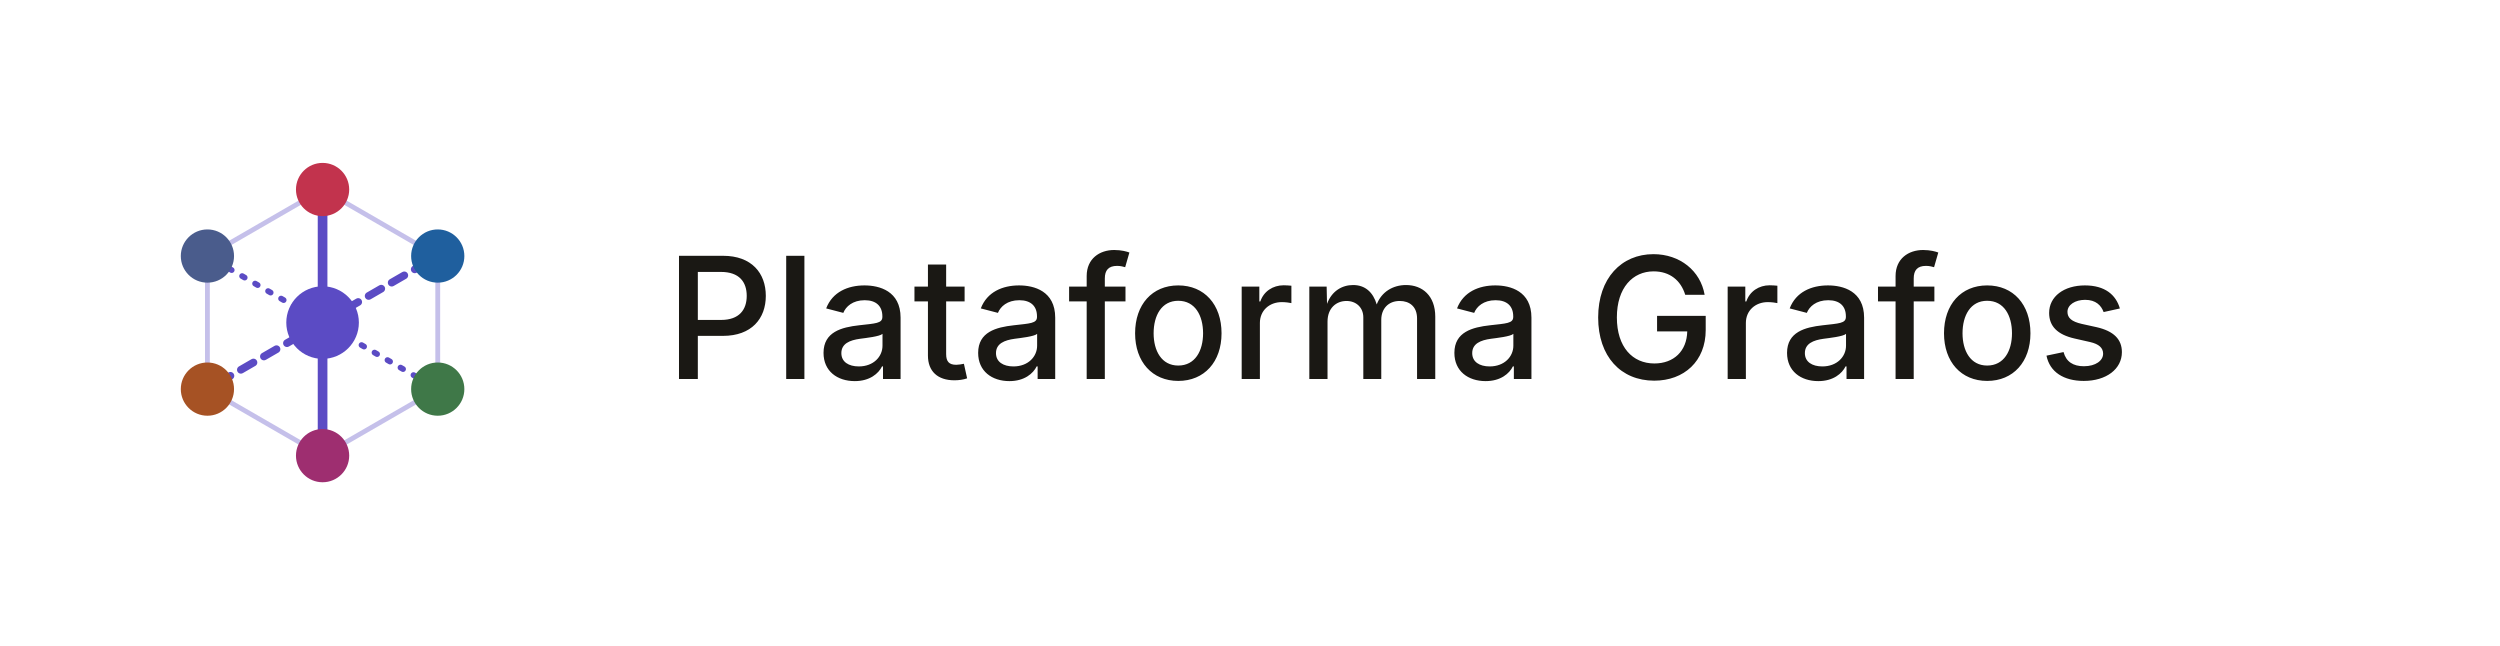
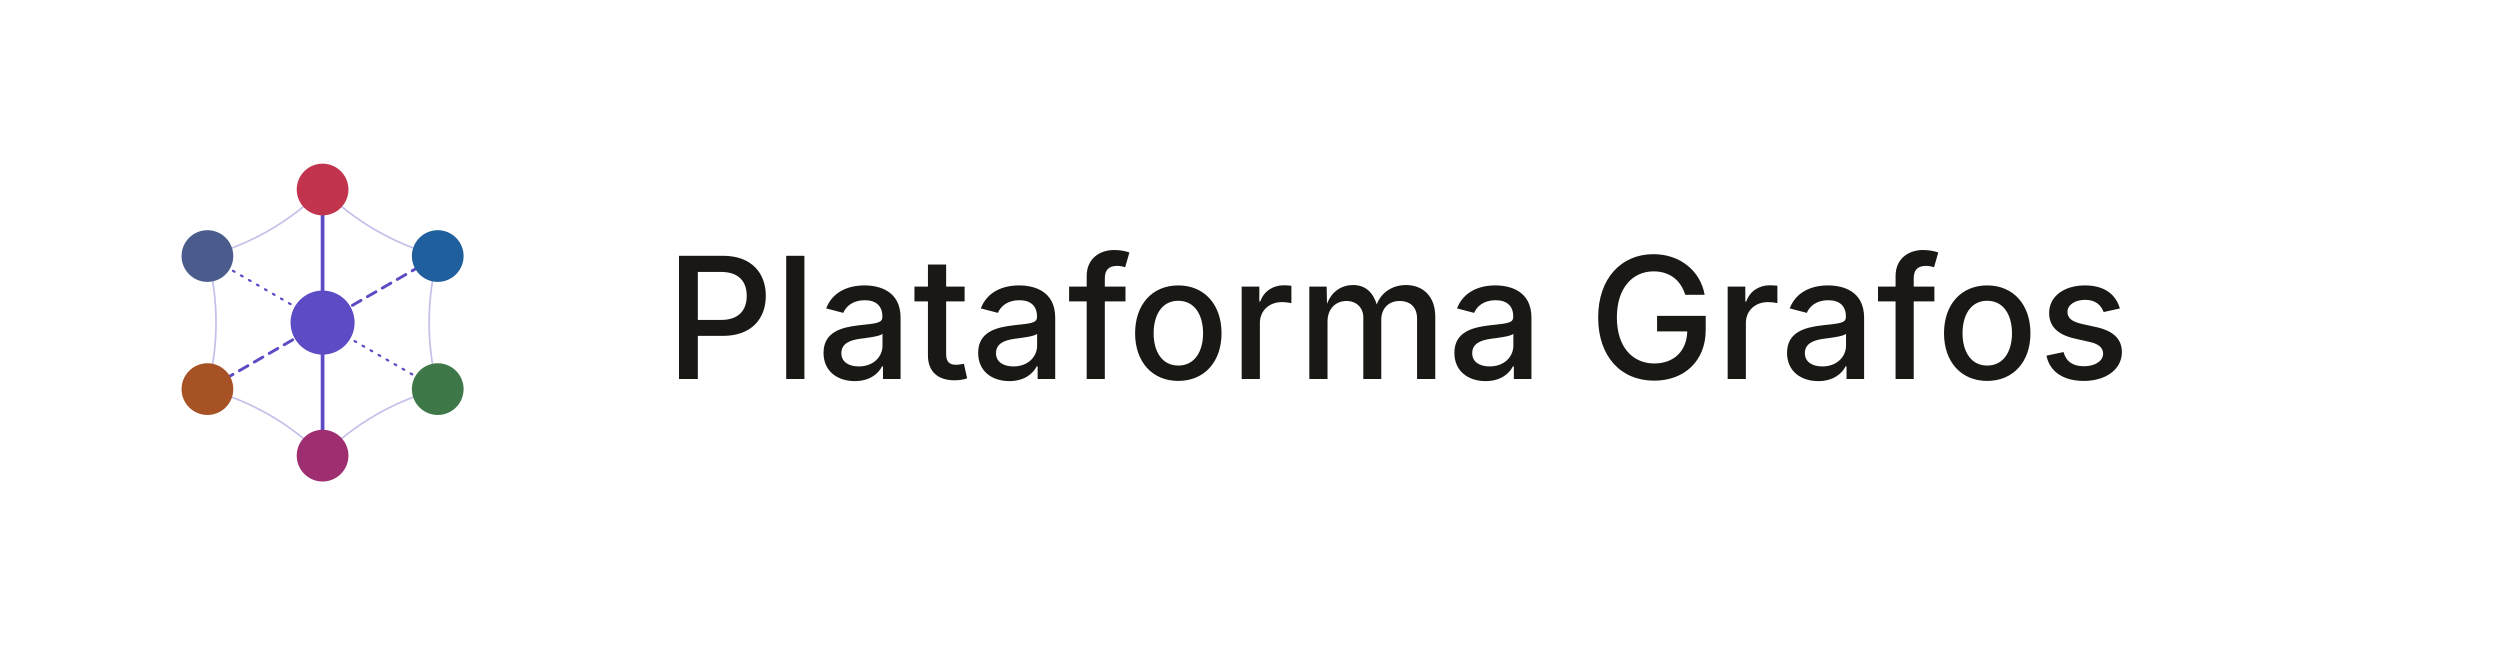
<svg xmlns="http://www.w3.org/2000/svg" viewBox="0 0 620 160">
  <g transform="translate(20,20) scale(0.6)">
-     <g fill="none" stroke="#5B4BC4" stroke-opacity="0.35" stroke-width="2" stroke-linecap="round">
-       <path d="M100,45 L147.6,72.5" />
-       <path d="M147.6,72.5 L147.6,127.5" />
-       <path d="M147.6,127.5 L100,155" />
-       <path d="M100,155 L52.4,127.5" />
-       <path d="M52.4,127.5 L52.4,72.5" />
-       <path d="M52.4,72.5 L100,45" />
+     <g fill="none" stroke="#5B4BC4" stroke-opacity="0.35" stroke-width="0.71" stroke-linecap="round">
+       <path d="M100,45 Q120.22,64.91 147.6,72.5" />
+       <path d="M147.6,72.5 Q140.49,100 147.6,127.5" />
+       <path d="M147.6,127.5 Q120.22,135.09 100,155" />
+       <path d="M100,155 Q79.78,135.09 52.4,127.5" />
+       <path d="M52.4,127.5 Q59.51,100 52.4,72.5" />
+       <path d="M52.4,72.5 Q79.78,64.91 100,45" />
    </g>
    <g stroke="#5B4BC4" stroke-linecap="round" fill="none">
-       <path d="M100,100 L100,45" stroke-width="4" />
-       <path d="M100,100 L147.6,72.5" stroke-width="3.2" stroke-dasharray="6 5" />
-       <path d="M100,100 L147.6,127.5" stroke-width="2.4" stroke-dasharray="1.2 5" />
-       <path d="M100,100 L100,155" stroke-width="4" />
-       <path d="M100,100 L52.4,127.5" stroke-width="3.2" stroke-dasharray="6 5" />
-       <path d="M100,100 L52.4,72.5" stroke-width="2.4" stroke-dasharray="1.2 5" />
+       <path d="M100,100 L100,45" stroke-width="1.53" />
+       <path d="M100,100 L147.6,72.5" stroke-width="1.22" stroke-dasharray="4.07 3.06" />
+       <path d="M100,100 L147.6,127.5" stroke-width="0.92" stroke-dasharray="0.76 3.06" />
+       <path d="M100,100 L100,155" stroke-width="1.53" />
+       <path d="M100,100 L52.4,127.5" stroke-width="1.22" stroke-dasharray="4.07 3.06" />
+       <path d="M100,100 L52.4,72.5" stroke-width="0.92" stroke-dasharray="0.76 3.06" />
    </g>
    <g>
-       <circle cx="100.0" cy="45.0" r="11" fill="#C2334D" />
-       <circle cx="147.6" cy="72.5" r="11" fill="#1F5F9E" />
-       <circle cx="147.6" cy="127.5" r="11" fill="#3F7848" />
-       <circle cx="100.0" cy="155.0" r="11" fill="#9E2E70" />
-       <circle cx="52.4" cy="127.5" r="11" fill="#A65224" />
-       <circle cx="52.4" cy="72.5" r="11" fill="#4A5C8C" />
+       <circle cx="100.0" cy="45.0" r="10.69" fill="#C2334D" />
+       <circle cx="147.6" cy="72.5" r="10.69" fill="#1F5F9E" />
+       <circle cx="147.6" cy="127.5" r="10.69" fill="#3F7848" />
+       <circle cx="100.0" cy="155.0" r="10.69" fill="#9E2E70" />
+       <circle cx="52.4" cy="127.5" r="10.69" fill="#A65224" />
+       <circle cx="52.4" cy="72.5" r="10.69" fill="#4A5C8C" />
    </g>
-     <circle cx="100" cy="100" r="15" fill="#5B4BC4" />
+     <circle cx="100" cy="100" r="13.24" fill="#5B4BC4" />
  </g>
  <text x="165" y="94" font-family="Gabarito, 'Gabarito Fallback', Inter, sans-serif" font-weight="500" font-size="42" fill="#1A1814">Plataforma Grafos</text>
</svg>
